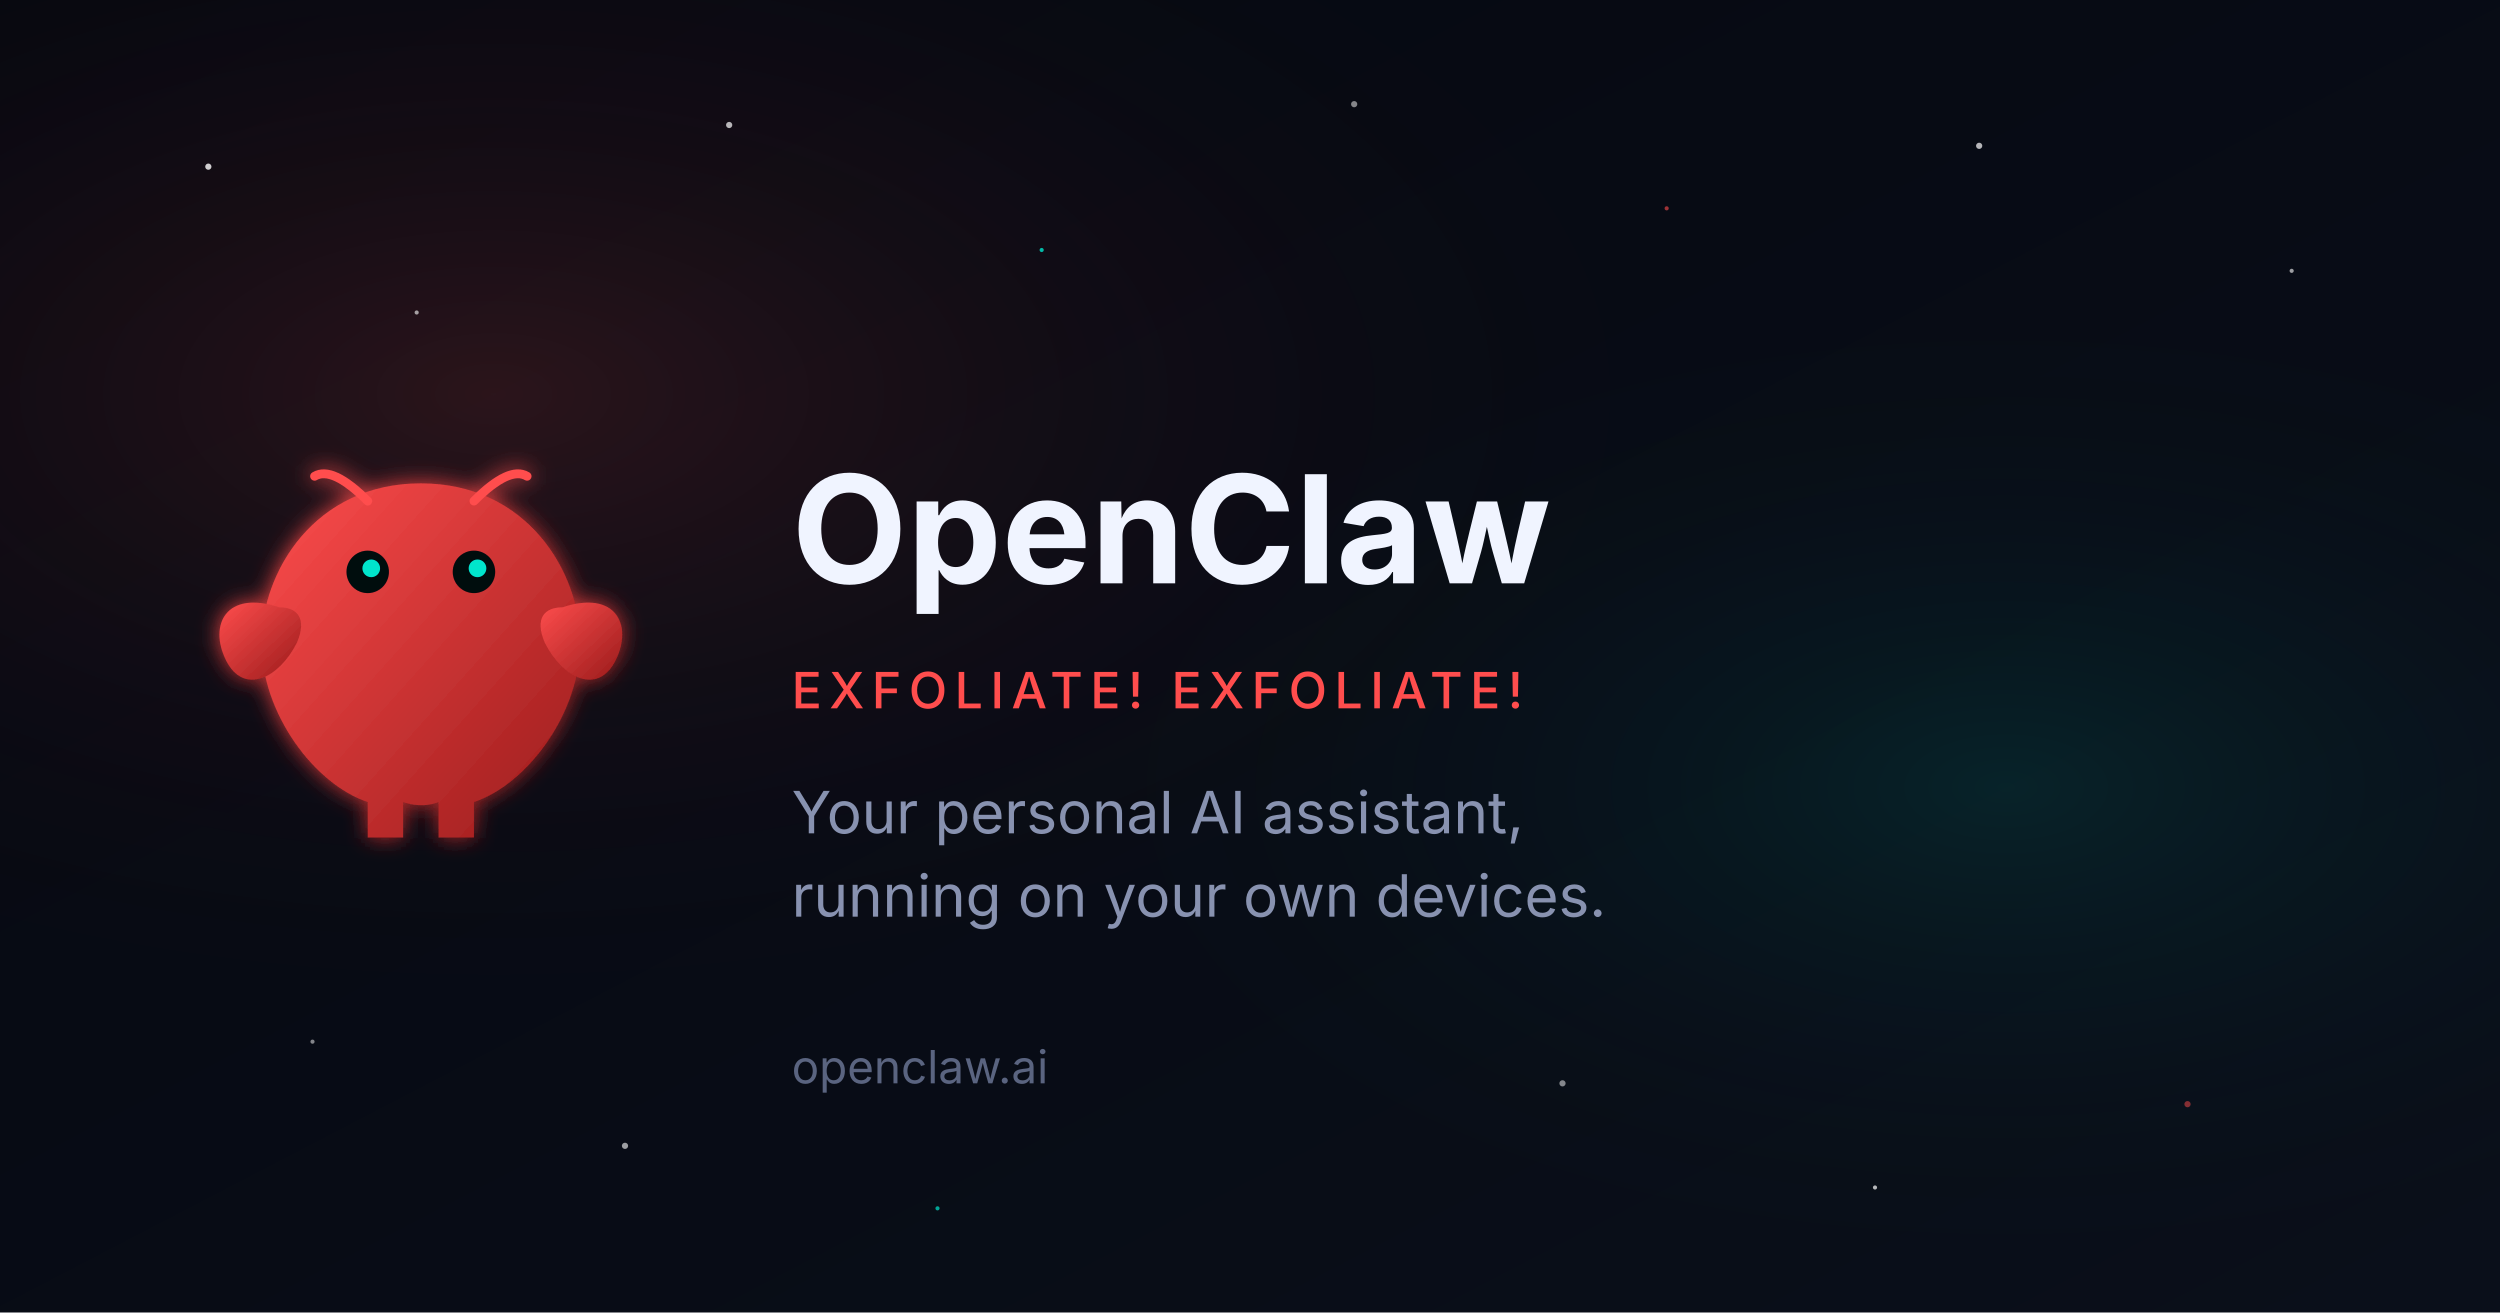
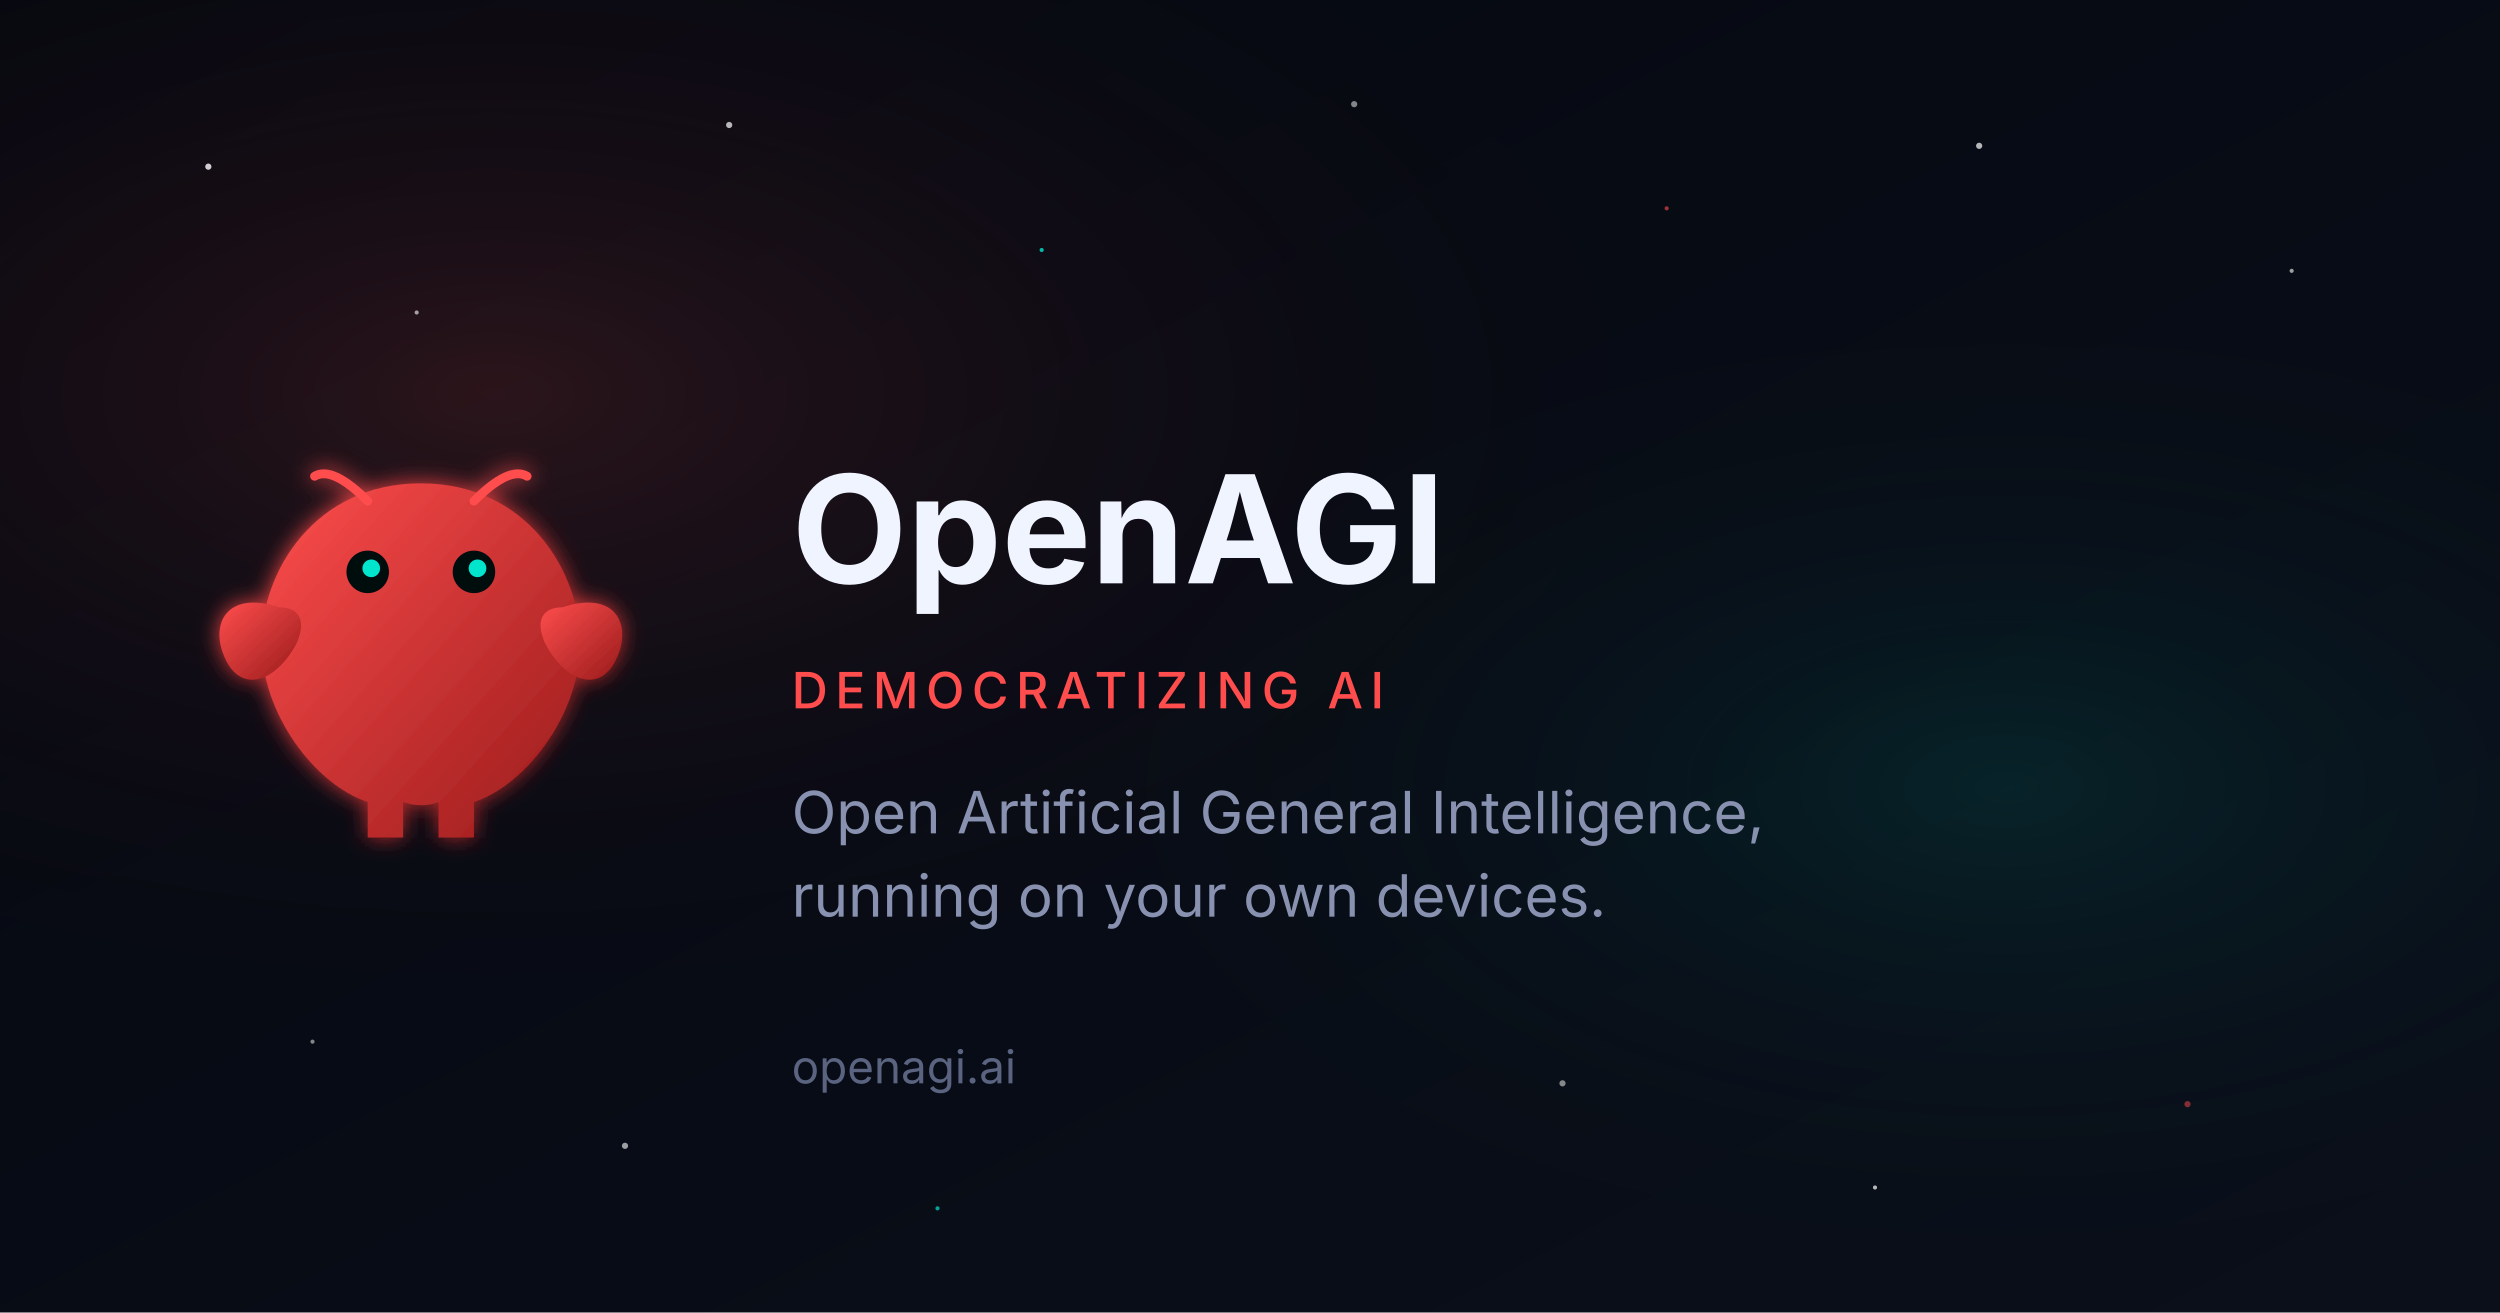
<svg xmlns="http://www.w3.org/2000/svg" width="1200" height="630" viewBox="0 0 1200 630" fill="none">
  <defs>
    <linearGradient id="bg-gradient" x1="0%" y1="0%" x2="100%" y2="100%">
      <stop offset="0%" stop-color="#050810" />
      <stop offset="100%" stop-color="#0a0f1a" />
    </linearGradient>
    <linearGradient id="lobster-grad" x1="0%" y1="0%" x2="100%" y2="100%">
      <stop offset="0%" stop-color="#ff4d4d" />
      <stop offset="100%" stop-color="#991b1b" />
    </linearGradient>
    <radialGradient id="nebula1" cx="20%" cy="30%" r="50%">
      <stop offset="0%" stop-color="rgba(255, 77, 77, 0.15)" />
      <stop offset="100%" stop-color="transparent" />
    </radialGradient>
    <radialGradient id="nebula2" cx="80%" cy="60%" r="40%">
      <stop offset="0%" stop-color="rgba(0, 229, 204, 0.1)" />
      <stop offset="100%" stop-color="transparent" />
    </radialGradient>
    <filter id="glow" x="-50%" y="-50%" width="200%" height="200%">
      <feGaussianBlur stdDeviation="3" result="coloredBlur" />
      <feMerge>
        <feMergeNode in="coloredBlur" />
        <feMergeNode in="SourceGraphic" />
      </feMerge>
    </filter>
  </defs>
  <rect width="1200" height="630" fill="url(#bg-gradient)" />
  <rect width="1200" height="630" fill="url(#nebula1)" />
  <rect width="1200" height="630" fill="url(#nebula2)" />
  <circle cx="100" cy="80" r="1.5" fill="rgba(255,255,255,0.8)" />
  <circle cx="200" cy="150" r="1" fill="rgba(255,255,255,0.6)" />
  <circle cx="350" cy="60" r="1.5" fill="rgba(255,255,255,0.7)" />
  <circle cx="500" cy="120" r="1" fill="rgba(0,229,204,0.8)" />
  <circle cx="650" cy="50" r="1.5" fill="rgba(255,255,255,0.5)" />
  <circle cx="800" cy="100" r="1" fill="rgba(255,77,77,0.6)" />
  <circle cx="950" cy="70" r="1.5" fill="rgba(255,255,255,0.7)" />
  <circle cx="1100" cy="130" r="1" fill="rgba(255,255,255,0.6)" />
  <circle cx="150" cy="500" r="1" fill="rgba(255,255,255,0.5)" />
  <circle cx="300" cy="550" r="1.5" fill="rgba(255,255,255,0.6)" />
  <circle cx="450" cy="580" r="1" fill="rgba(0,229,204,0.7)" />
  <circle cx="750" cy="520" r="1.5" fill="rgba(255,255,255,0.5)" />
  <circle cx="900" cy="570" r="1" fill="rgba(255,255,255,0.7)" />
  <circle cx="1050" cy="530" r="1.5" fill="rgba(255,77,77,0.5)" />
  <g transform="translate(100, 215) scale(1.7)" filter="url(#glow)">
    <path d="M60 10 C30 10 15 35 15 55 C15 75 30 95 45 100 L45 110 L55 110 L55 100 C55 100 60 102 65 100 L65 110 L75 110 L75 100 C90 95 105 75 105 55 C105 35 90 10 60 10Z" fill="url(#lobster-grad)" />
    <path d="M20 45 C5 40 0 50 5 60 C10 70 20 65 25 55 C28 48 25 45 20 45Z" fill="url(#lobster-grad)" />
    <path d="M100 45 C115 40 120 50 115 60 C110 70 100 65 95 55 C92 48 95 45 100 45Z" fill="url(#lobster-grad)" />
    <path d="M45 15 Q35 5 30 8" stroke="#ff4d4d" stroke-width="2.5" stroke-linecap="round" />
    <path d="M75 15 Q85 5 90 8" stroke="#ff4d4d" stroke-width="2.5" stroke-linecap="round" />
    <circle cx="45" cy="35" r="6" fill="#050810" />
    <circle cx="75" cy="35" r="6" fill="#050810" />
    <circle cx="46" cy="34" r="2.5" fill="#00e5cc" />
    <circle cx="76" cy="34" r="2.5" fill="#00e5cc" />
  </g>
-   <text x="380" y="280" font-family="system-ui, -apple-system, sans-serif" font-size="72" font-weight="700" fill="#f0f4ff">OpenClaw</text>
-   <text x="380" y="340" font-family="system-ui, -apple-system, sans-serif" font-size="24" font-weight="500" fill="#ff4d4d" letter-spacing="0.15em">EXFOLIATE! EXFOLIATE!</text>
-   <text x="380" y="400" font-family="system-ui, -apple-system, sans-serif" font-size="28" fill="#8892b0">Your personal AI assistant,</text>
+   <text x="380" y="280" font-family="system-ui, -apple-system, sans-serif" font-size="72" font-weight="700" fill="#f0f4ff">OpenAGI</text>
+   <text x="380" y="340" font-family="system-ui, -apple-system, sans-serif" font-size="24" font-weight="500" fill="#ff4d4d" letter-spacing="0.15em">DEMOCRATIZING AI</text>
+   <text x="380" y="400" font-family="system-ui, -apple-system, sans-serif" font-size="28" fill="#8892b0">Open Artificial General Intelligence,</text>
  <text x="380" y="440" font-family="system-ui, -apple-system, sans-serif" font-size="28" fill="#8892b0">running on your own devices.</text>
-   <text x="380" y="520" font-family="system-ui, -apple-system, sans-serif" font-size="22" fill="#5a6480">openclaw.ai</text>
+   <text x="380" y="520" font-family="system-ui, -apple-system, sans-serif" font-size="22" fill="#5a6480">openagi.ai</text>
</svg>
